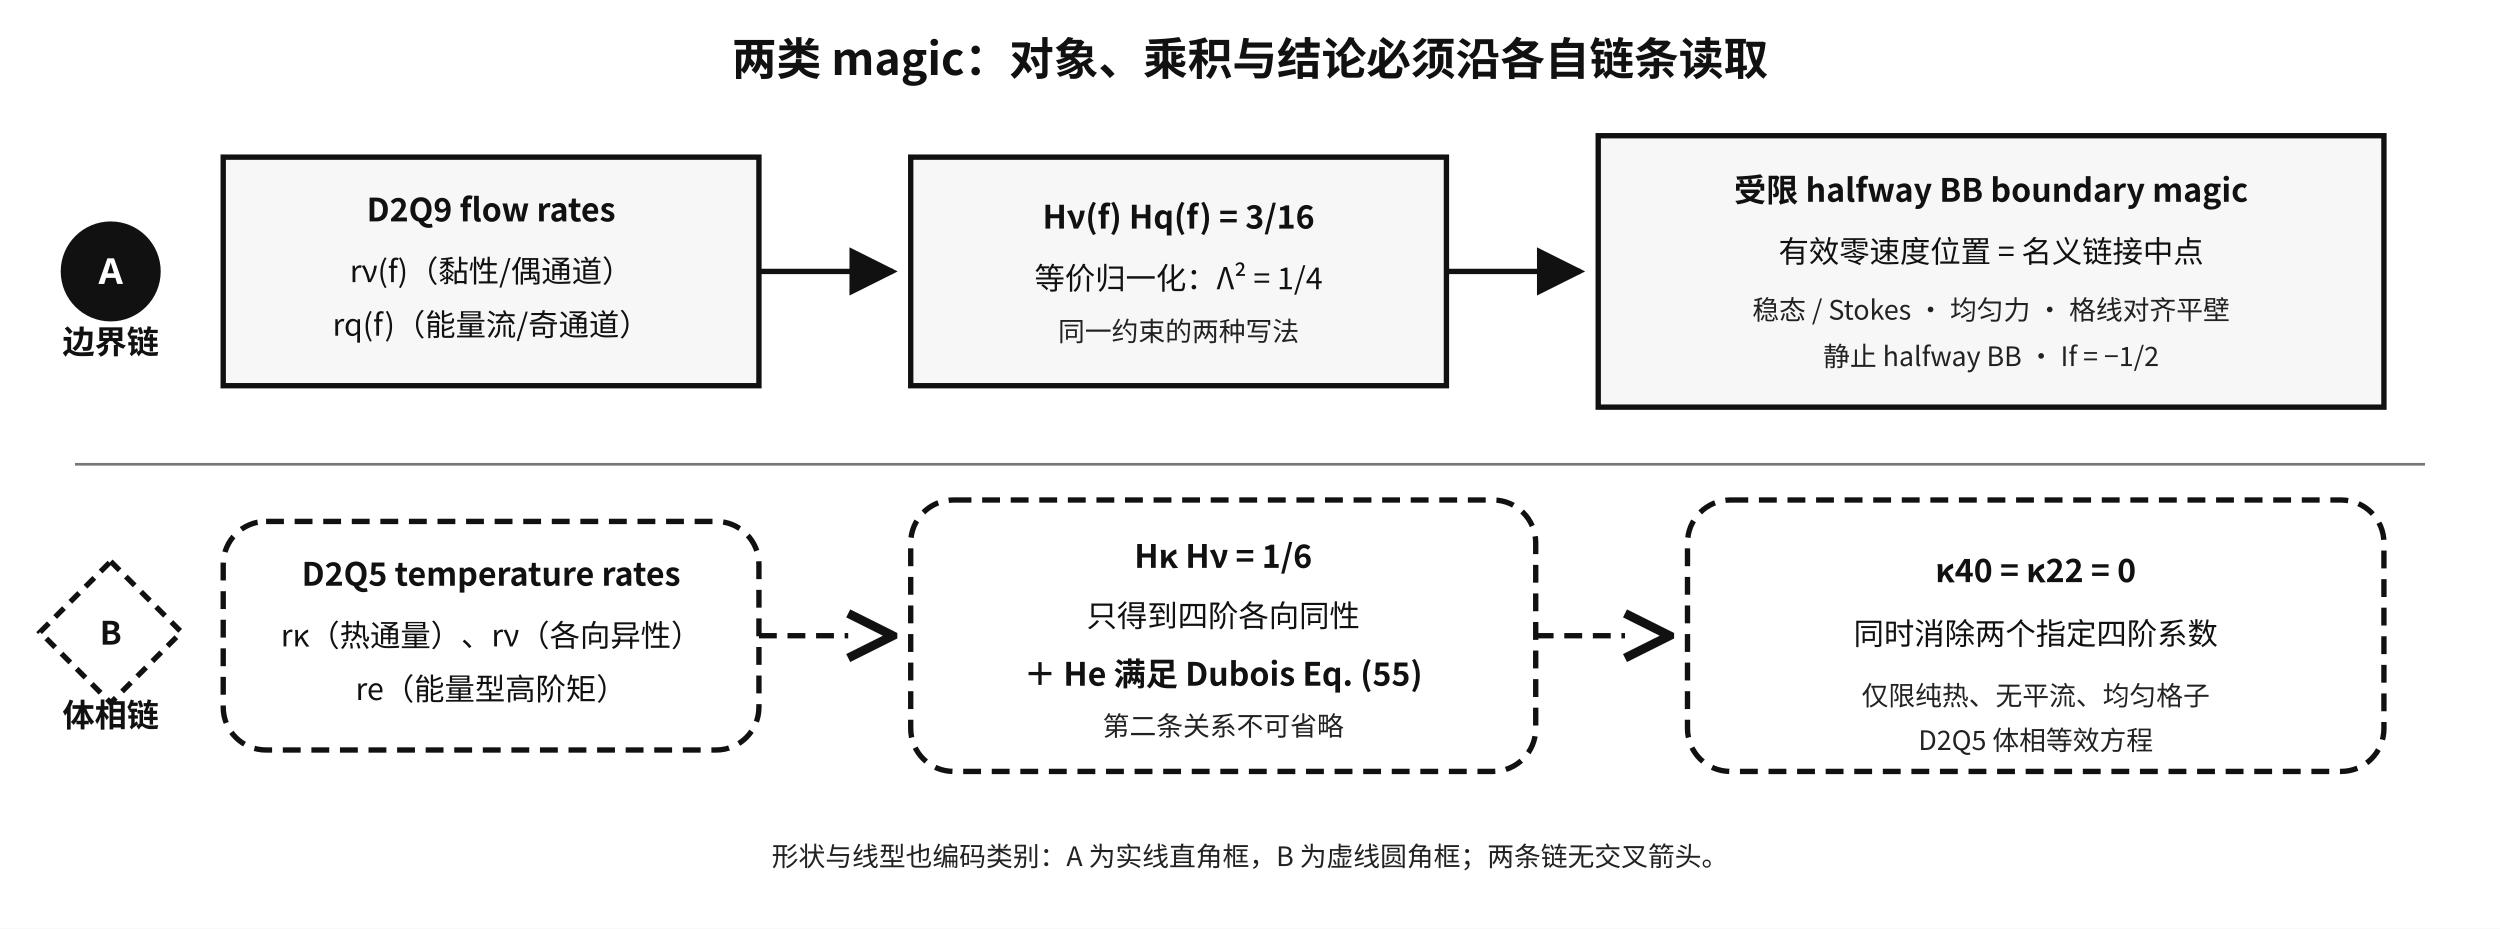
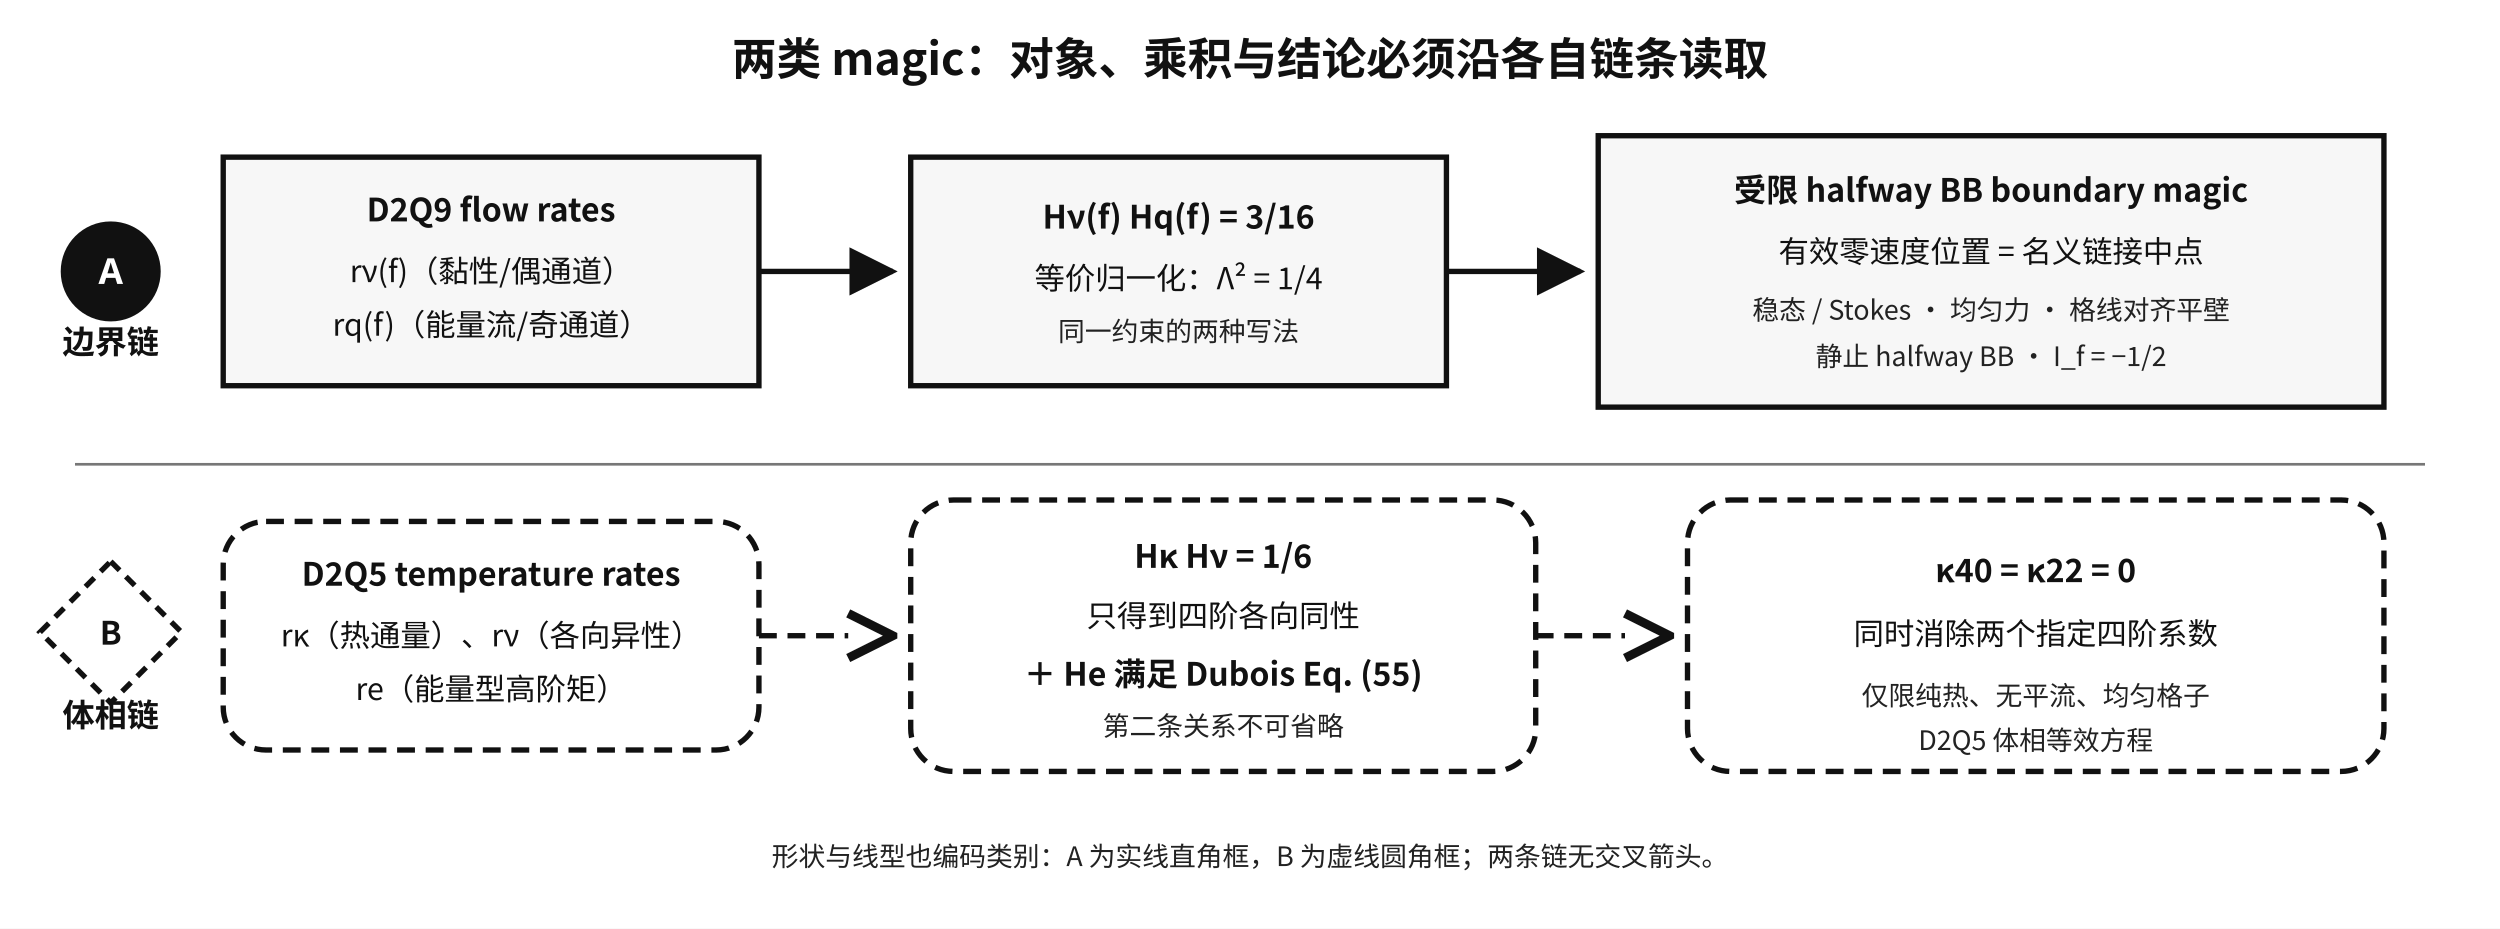
<svg xmlns="http://www.w3.org/2000/svg" width="1400" height="520" viewBox="0 0 1400 520" role="img" aria-labelledby="title desc">
  <defs>
    <style>
      .bg { fill: #ffffff; }
      .heading { font: 700 25px "Microsoft YaHei", "Noto Sans CJK SC", sans-serif; fill: #111111; }
      .label { font: 700 18px "Microsoft YaHei", "Noto Sans CJK SC", sans-serif; fill: #111111; }
      .body { font: 17px "Microsoft YaHei", "Noto Sans CJK SC", sans-serif; fill: #111111; }
      .small { font: 15px "Microsoft YaHei", "Noto Sans CJK SC", sans-serif; fill: #222222; }
      .flow-box { fill: #f7f7f7; stroke: #111111; stroke-width: 3; }
      .temp-box { fill: #ffffff; stroke: #111111; stroke-width: 3; stroke-dasharray: 10 6; }
      .flow-line { fill: none; stroke: #111111; stroke-width: 3; marker-end: url(#arrow-solid); }
      .temp-line { fill: none; stroke: #111111; stroke-width: 3; stroke-dasharray: 10 6; marker-end: url(#arrow-open); }
      .divider { stroke: #777777; stroke-width: 1.5; }
    </style>
    <marker id="arrow-solid" viewBox="0 0 10 10" refX="9" refY="5" markerWidth="9" markerHeight="9" orient="auto-start-reverse">
      <path d="M 0 0 L 10 5 L 0 10 z" fill="#111111" />
    </marker>
    <marker id="arrow-open" viewBox="0 0 12 12" refX="11" refY="6" markerWidth="10" markerHeight="10" orient="auto-start-reverse">
      <path d="M 1 1 L 11 6 L 1 11" fill="#ffffff" stroke="#111111" stroke-width="2" />
    </marker>
  </defs>
  <rect class="bg" x="0" y="0" width="1400" height="520" />
  <text class="heading" x="700" y="42" text-anchor="middle">两类 magic：对象、乘积与结论必须沿各自链条读取</text>
  <circle cx="62" cy="152" r="28" fill="#111111" />
  <text x="62" y="159" text-anchor="middle" font-family="Microsoft YaHei, sans-serif" font-size="20" font-weight="700" fill="#ffffff">A</text>
  <text class="label" x="62" y="198" text-anchor="middle">边界链</text>
  <rect class="flow-box" x="125" y="88" width="300" height="128" />
  <text class="label" x="275" y="124" text-anchor="middle">D2Q9 flow rates</text>
  <text class="body" x="275" y="158" text-anchor="middle">rν(f)（黏性/偶通道）</text>
  <text class="body" x="275" y="188" text-anchor="middle">rq(f)（能量流/奇通道）</text>
  <path class="flow-line" d="M 425 152 L 500 152" />
  <rect class="flow-box" x="510" y="88" width="300" height="128" />
  <text class="label" x="660" y="128" text-anchor="middle">Hν(f) Hq(f) = 3/16</text>
  <text class="body" x="660" y="162" text-anchor="middle">等价归一化：Λ² = 1/4</text>
  <text class="small" x="660" y="191" text-anchor="middle">同一约束的两种写法</text>
  <path class="flow-line" d="M 810 152 L 885 152" />
  <rect class="flow-box" x="895" y="76" width="440" height="152" />
  <text class="label" x="1115" y="113" text-anchor="middle">受限 halfway BB boundary magic</text>
  <text class="body" x="1115" y="147" text-anchor="middle">有效零速度位置 = 名义链接中点</text>
  <text class="small" x="1115" y="179" text-anchor="middle">稳态 / Stokes · 均匀力 · 格线对齐平壁</text>
-   <text class="small" x="1115" y="205" text-anchor="middle">静止 halfway BB · If = −1/2</text>
+   <text class="small" x="1115" y="205" text-anchor="middle">静止 halfway BB · I_f = −1/2</text>
  <line class="divider" x1="42" y1="260" x2="1358" y2="260" />
  <rect x="34" y="326" width="56" height="56" transform="rotate(45 62 354)" fill="#ffffff" stroke="#111111" stroke-width="3" stroke-dasharray="7 5" />
  <text class="label" x="62" y="361" text-anchor="middle">B</text>
  <text class="label" x="62" y="407" text-anchor="middle">体相链</text>
  <rect class="temp-box" x="125" y="292" width="300" height="128" rx="24" />
  <text class="label" x="275" y="328" text-anchor="middle">D2Q5 temperature rates</text>
  <text class="body" x="275" y="362" text-anchor="middle">rκ（热通量）、rν（各向异性）</text>
  <text class="body" x="275" y="392" text-anchor="middle">re（能量型高阶矩）</text>
  <path class="temp-line" d="M 425 356 L 500 356" />
  <rect class="temp-box" x="510" y="280" width="350" height="152" rx="24" />
  <text class="label" x="685" y="318" text-anchor="middle">Hκ Hν = 1/6</text>
  <text class="body" x="685" y="351" text-anchor="middle">只得到四阶各向同性</text>
  <text class="label" x="685" y="384" text-anchor="middle">＋ He 满足 Dubois Eq. (55)</text>
  <text class="small" x="685" y="412" text-anchor="middle">第二条关系不可省略</text>
  <path class="temp-line" d="M 860 356 L 935 356" />
  <rect class="temp-box" x="945" y="280" width="390" height="152" rx="24" />
  <text class="label" x="1140" y="326" text-anchor="middle">κ40 = κ22 = 0</text>
  <text class="body" x="1140" y="361" text-anchor="middle">同时消除两个指定四阶系数</text>
  <text class="small" x="1140" y="395" text-anchor="middle">仅限纯热、无平流、均匀格子</text>
  <text class="small" x="1140" y="420" text-anchor="middle">D2Q5 体相等效方程</text>
  <text class="small" x="700" y="485" text-anchor="middle">形状与线型也编码类别：A 为实线直角框，B 为虚线圆角框；两条链无交叉箭头。</text>
</svg>
